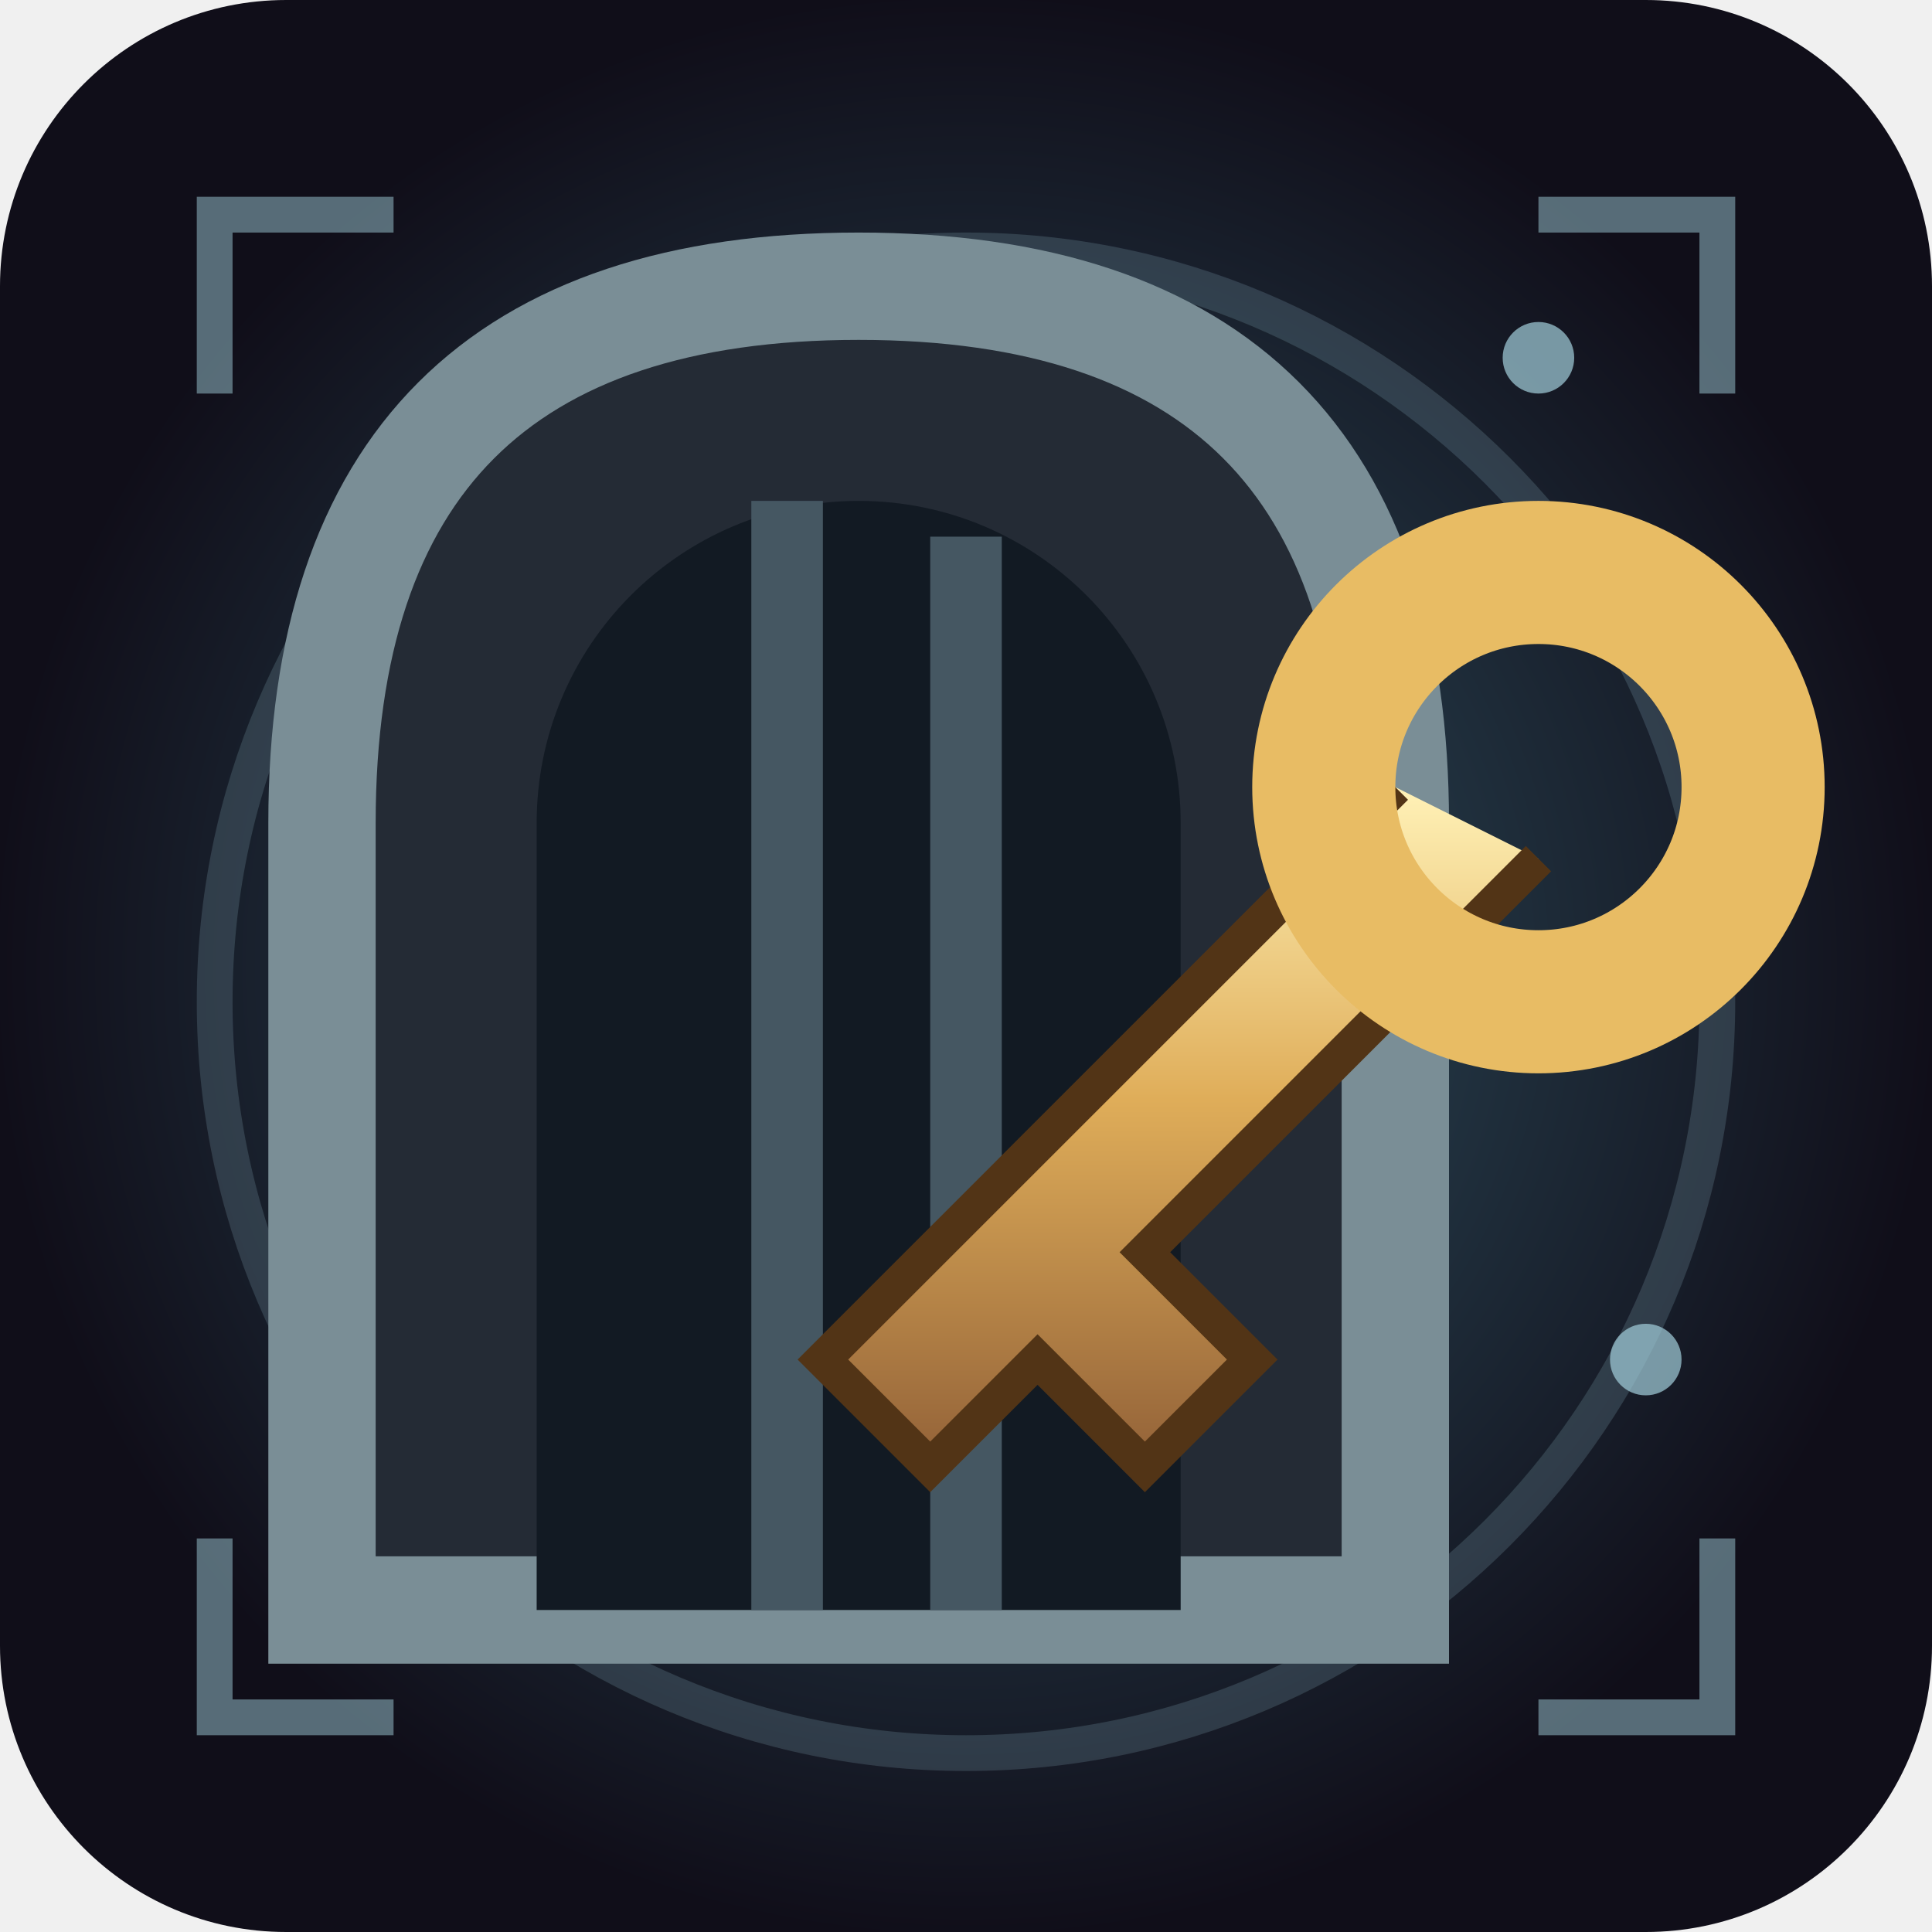
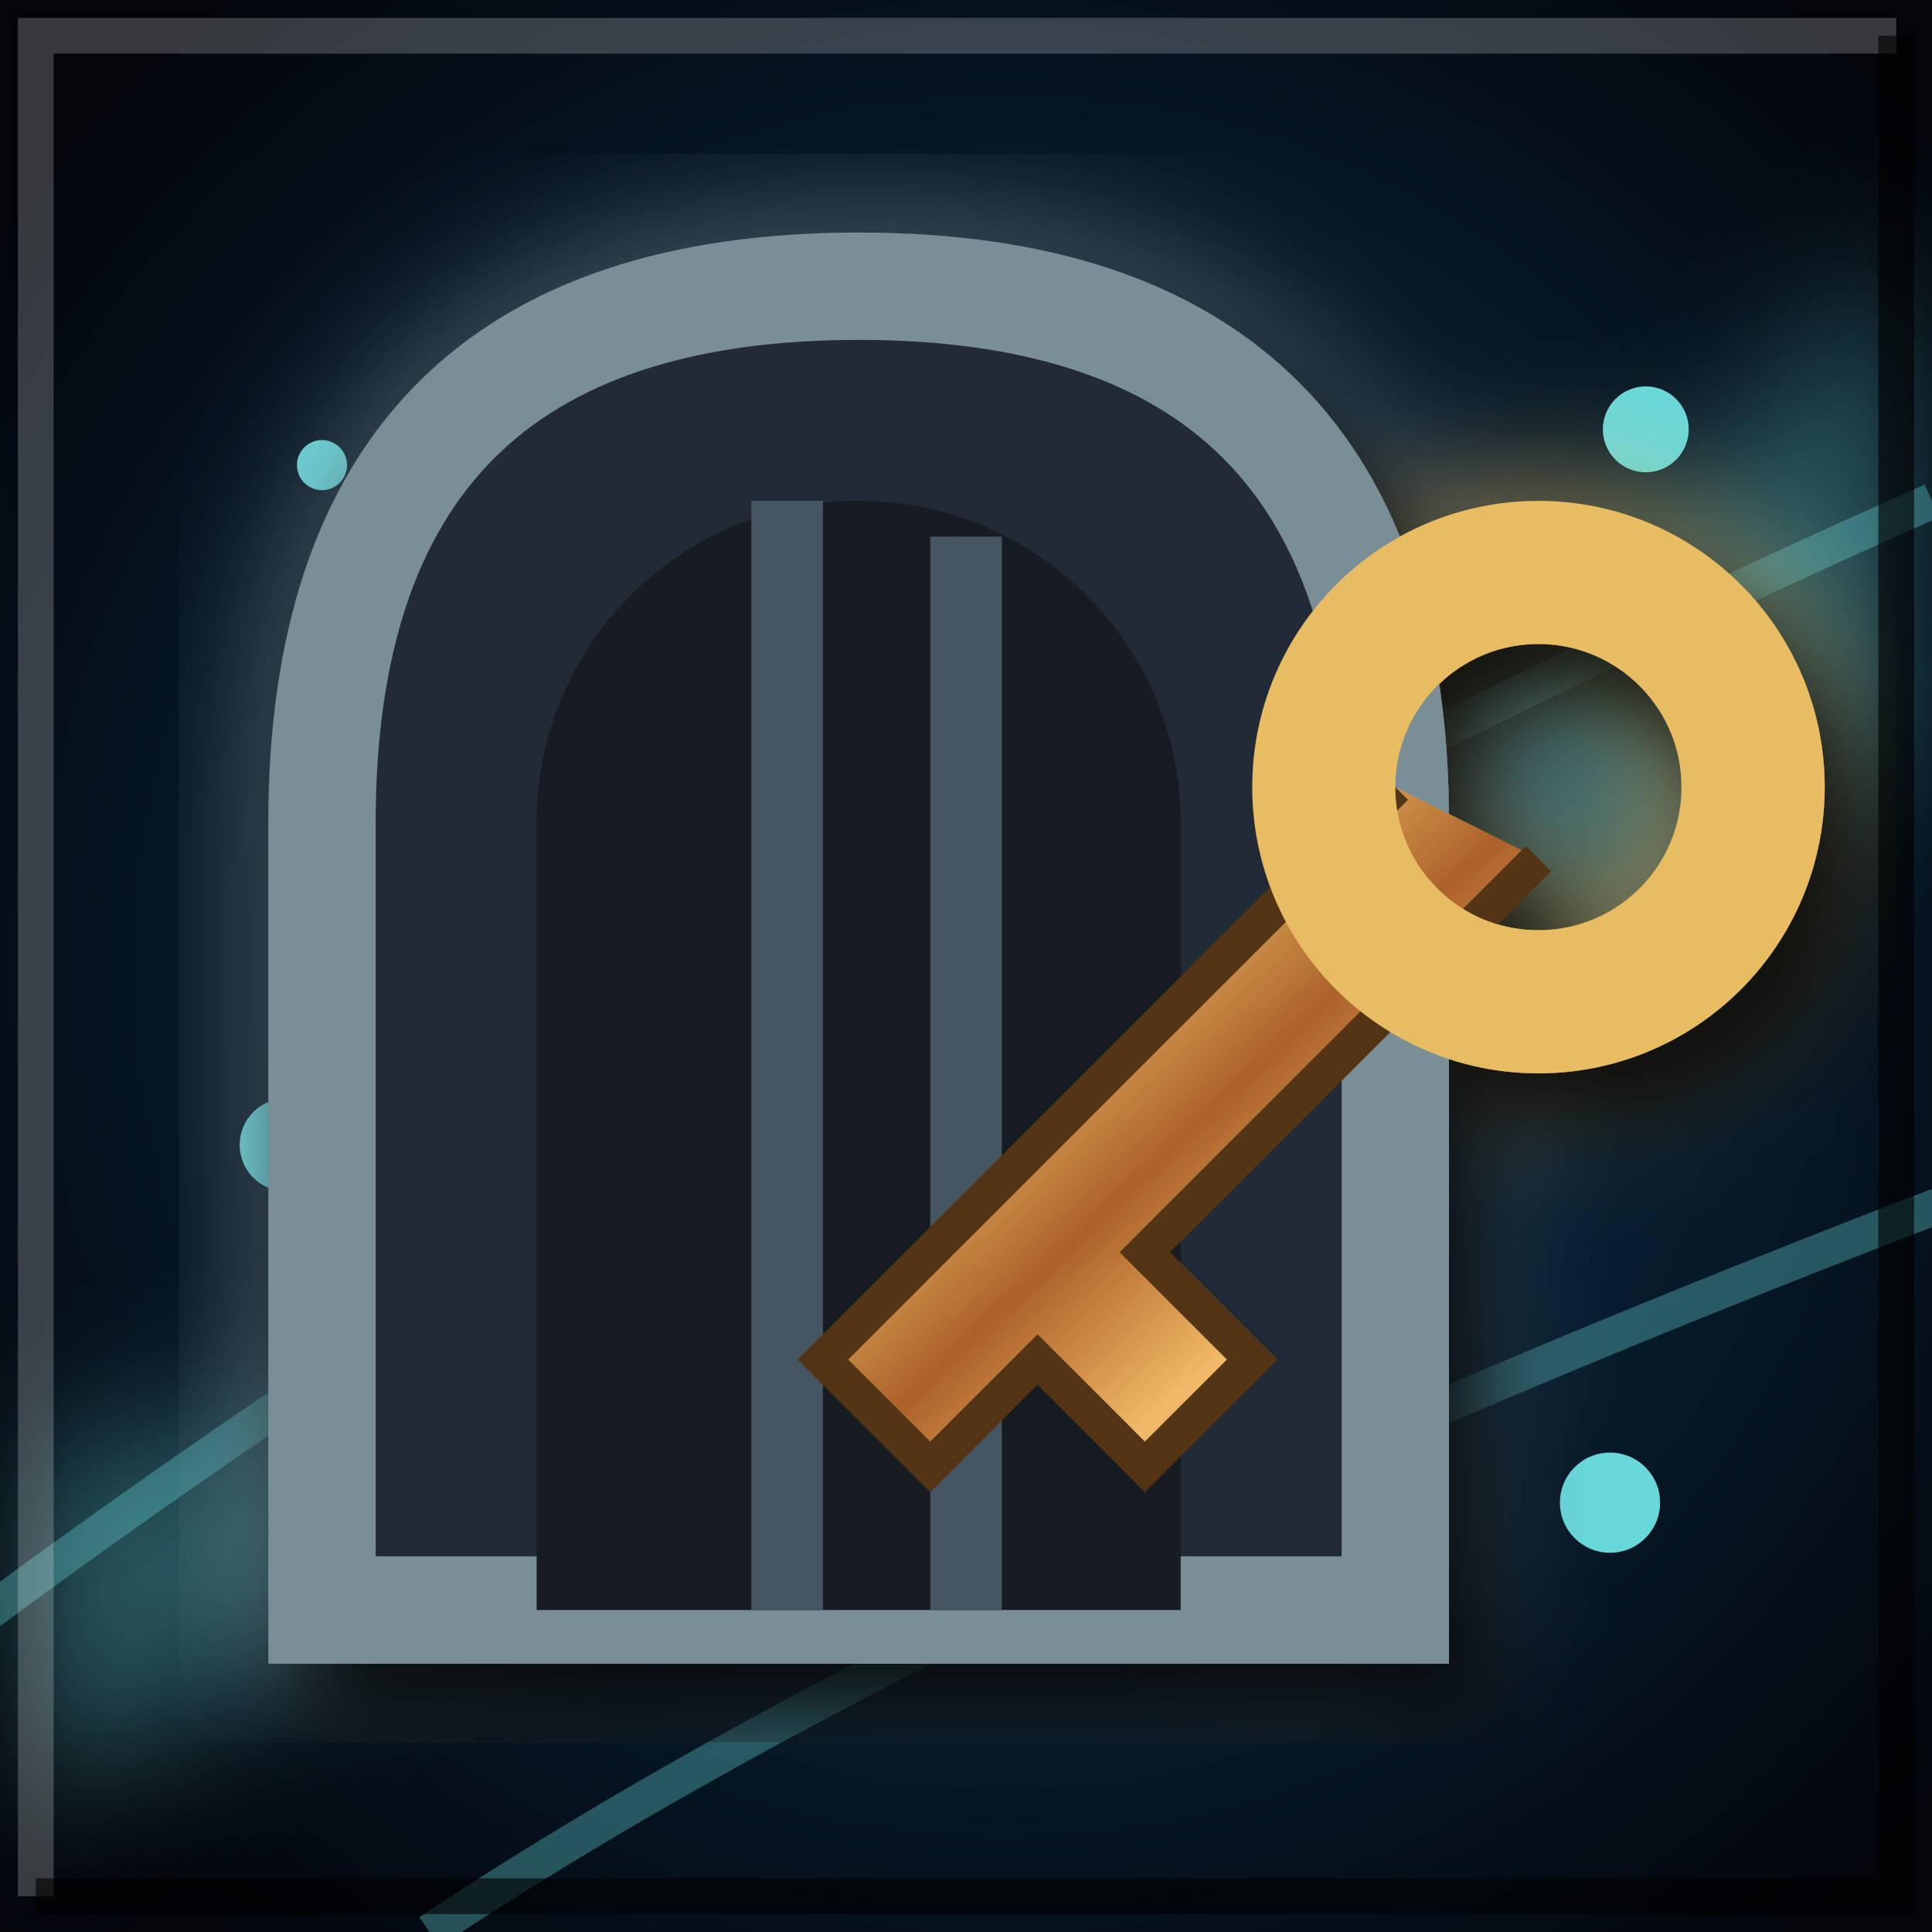
<svg xmlns="http://www.w3.org/2000/svg" viewBox="0 0 54 54">
  <defs>
-     <radialGradient id="bg">
-       <stop stop-color="#315565" />
-       <stop offset="1" stop-color="#100e19" />
+     <radialGradient id="field" cx="52%" cy="50%" r="64%">
+       <stop stop-color="#68d8db" />
+       <stop offset=".42" stop-color="#082337" />
+       <stop offset="1" stop-color="#03050b" />
    </radialGradient>
-     <linearGradient id="gold" x2="0" y2="1" gradientUnits="objectBoundingBox">
-       <stop stop-color="#fff1b6" />
-       <stop offset=".46" stop-color="#dfad59" />
-       <stop offset="1" stop-color="#936238" />
+     <linearGradient id="gold" x1="0" x2="1" y1="0" y2="1">
+       <stop stop-color="#fffad7" />
+       <stop offset=".24" stop-color="#ffdc7e" />
+       <stop offset=".51" stop-color="#ac6129" />
+       <stop offset=".70" stop-color="#f2bb68" />
+       <stop offset="1" stop-color="#452028" />
    </linearGradient>
+     <filter id="halo">
+       <feGaussianBlur stdDeviation="2.1" />
+     </filter>
+     <filter id="shade">
+       <feDropShadow dx="1" dy="1.5" stdDeviation="1.2" flood-color="#000" flood-opacity=".85" />
+     </filter>
  </defs>
-   <rect width="54" height="54" rx="8" fill="url(#bg)" />
-   <circle cx="27" cy="28" r="21" fill="none" stroke="#a2cfdb" opacity=".18" />
-   <path d="M6 11V6h5m32 0h5v5M6 43v5h5m32 0h5v-5" stroke="#a2cfdb" opacity=".49" fill="none" />
-   <g fill="#a2cfdb" opacity=".7">
-     <circle cx="9" cy="33" r="1" />
-     <circle cx="43" cy="10" r="1" />
-     <circle cx="46" cy="38" r="1" />
+   <rect width="54" height="54" fill="url(#field)" />
+   <g fill="none" stroke="#68d8db">
+     <path d="M-5 43Q23 45 56 8M-7 52Q19 37 58 16" stroke-width="5" opacity=".36" filter="url(#halo)" />
+     <path d="M-8 51Q18 30 54 14m-42 40q15-10 44-21" opacity=".34" />
  </g>
-   <path d="M9 45V23Q9 8 24 8t15 15v22z" fill="#242b35" stroke="#7a8e96" stroke-width="3" />
-   <path d="M15 45V23a9 9 0 0 1 18 0v22" fill="#121a23" />
-   <path d="M22 14v31m5-30v30" stroke="#455762" stroke-width="2" />
-   <path d="m43 24-11 11 3 3-3 3-3-3-3 3-3-3 16-16" fill="url(#gold)" stroke="#523416" />
-   <circle cx="43" cy="22" r="6" fill="none" stroke="#e8bc64" stroke-width="4" />
+   <g fill="#68d8db">
+     <circle cx="8" cy="32" r="1.3" />
+     <circle cx="46" cy="12" r="1.2" />
+     <circle cx="45" cy="42" r="1.4" />
+     <circle cx="9" cy="13" r=".7" />
+   </g>
+   <g opacity=".75" filter="url(#halo)">
+     <path d="M9 45V23Q9 8 24 8t15 15v22z" fill="#242b35" stroke="#7a8e96" stroke-width="3" />
+     <path d="M15 45V23a9 9 0 0 1 18 0v22" fill="#121a23" />
+     <path d="M22 14v31m5-30v30" stroke="#455762" stroke-width="2" />
+     <path d="m43 24-11 11 3 3-3 3-3-3-3 3-3-3 16-16" fill="url(#gold)" stroke="#523416" />
+     <circle cx="43" cy="22" r="6" fill="none" stroke="#e8bc64" stroke-width="4" />
+   </g>
+   <g filter="url(#shade)">
+     <path d="M9 45V23Q9 8 24 8t15 15v22z" fill="#242b35" stroke="#7a8e96" stroke-width="3" />
+     <path d="M15 45V23a9 9 0 0 1 18 0v22" fill="#121a23" />
+     <path d="M22 14v31m5-30v30" stroke="#455762" stroke-width="2" />
+     <path d="m43 24-11 11 3 3-3 3-3-3-3 3-3-3 16-16" fill="url(#gold)" stroke="#523416" />
+     <circle cx="43" cy="22" r="6" fill="none" stroke="#e8bc64" stroke-width="4" />
+   </g>
+   <path d="M1 53V1h52" fill="none" stroke="#ffffff" opacity=".21" />
+   <path d="M1 53h52V1" fill="none" stroke="#000" opacity=".62" />
</svg>
